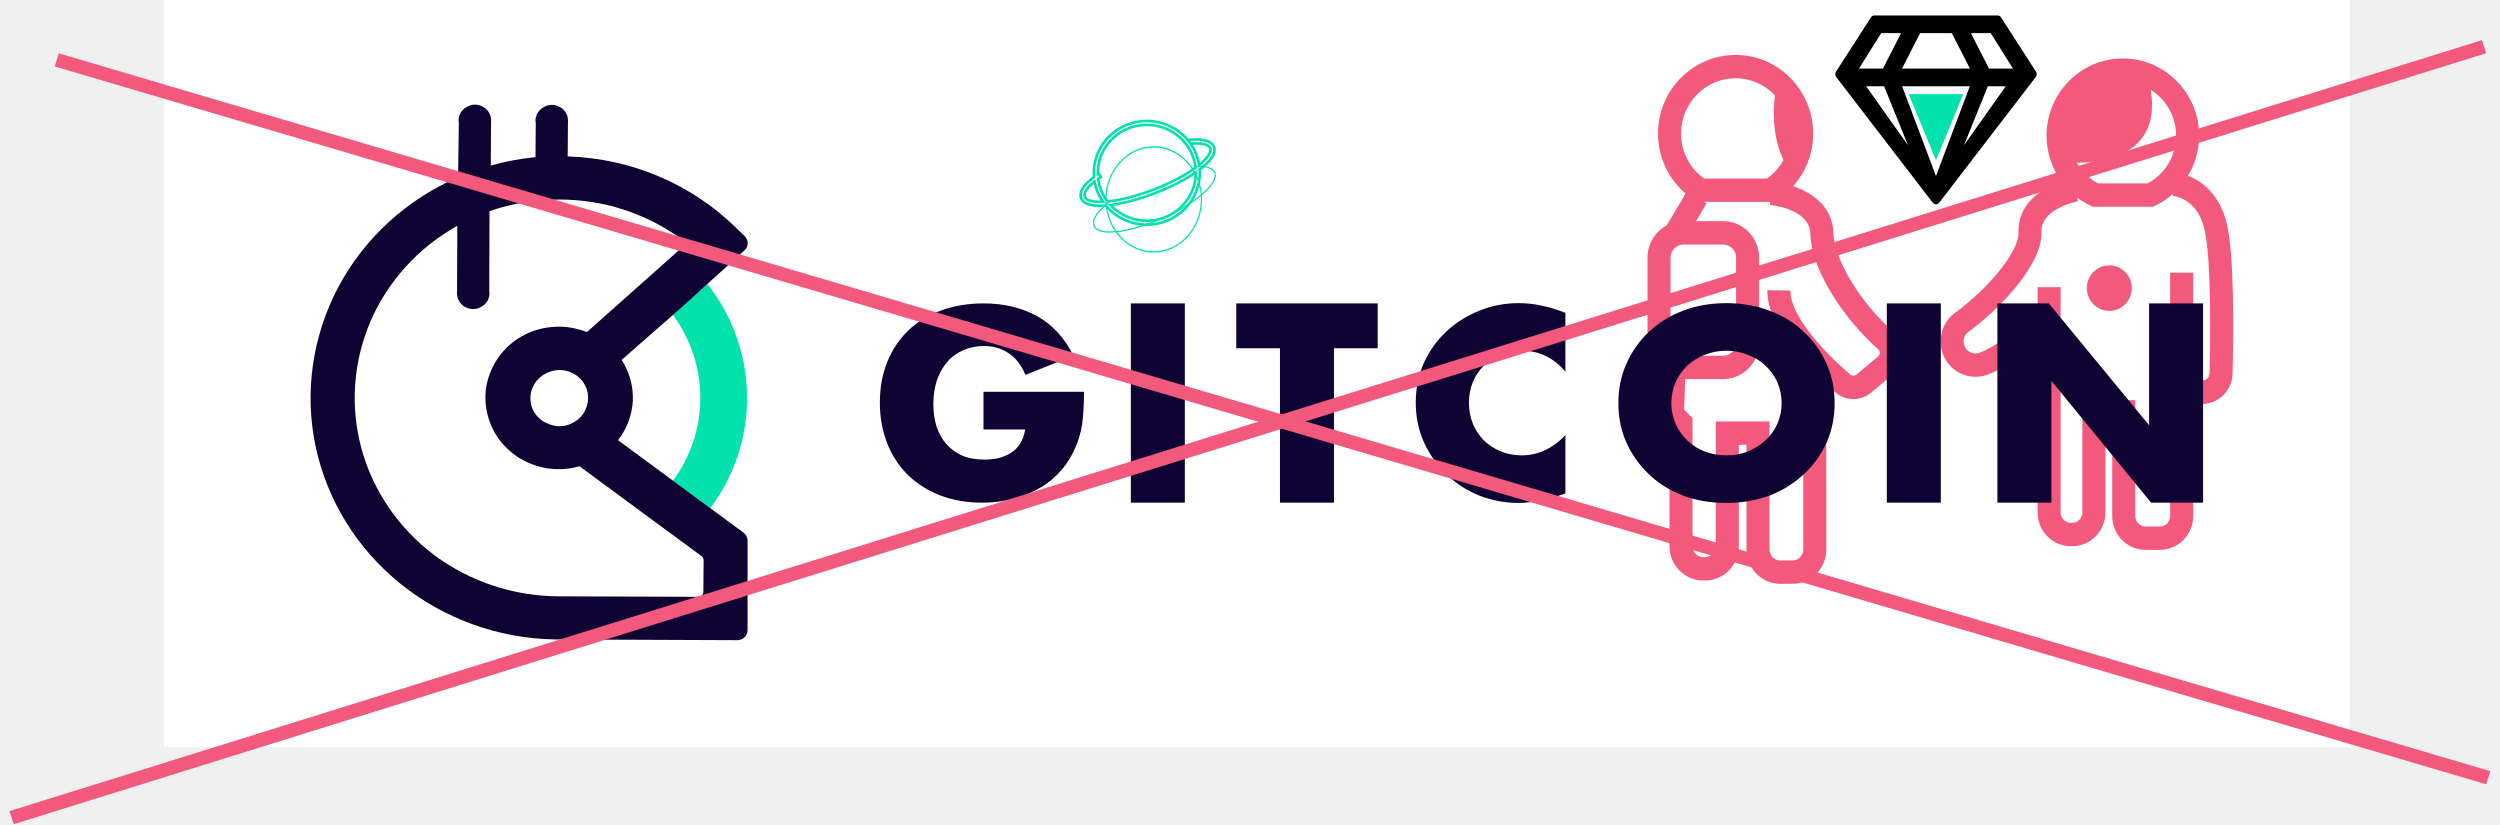
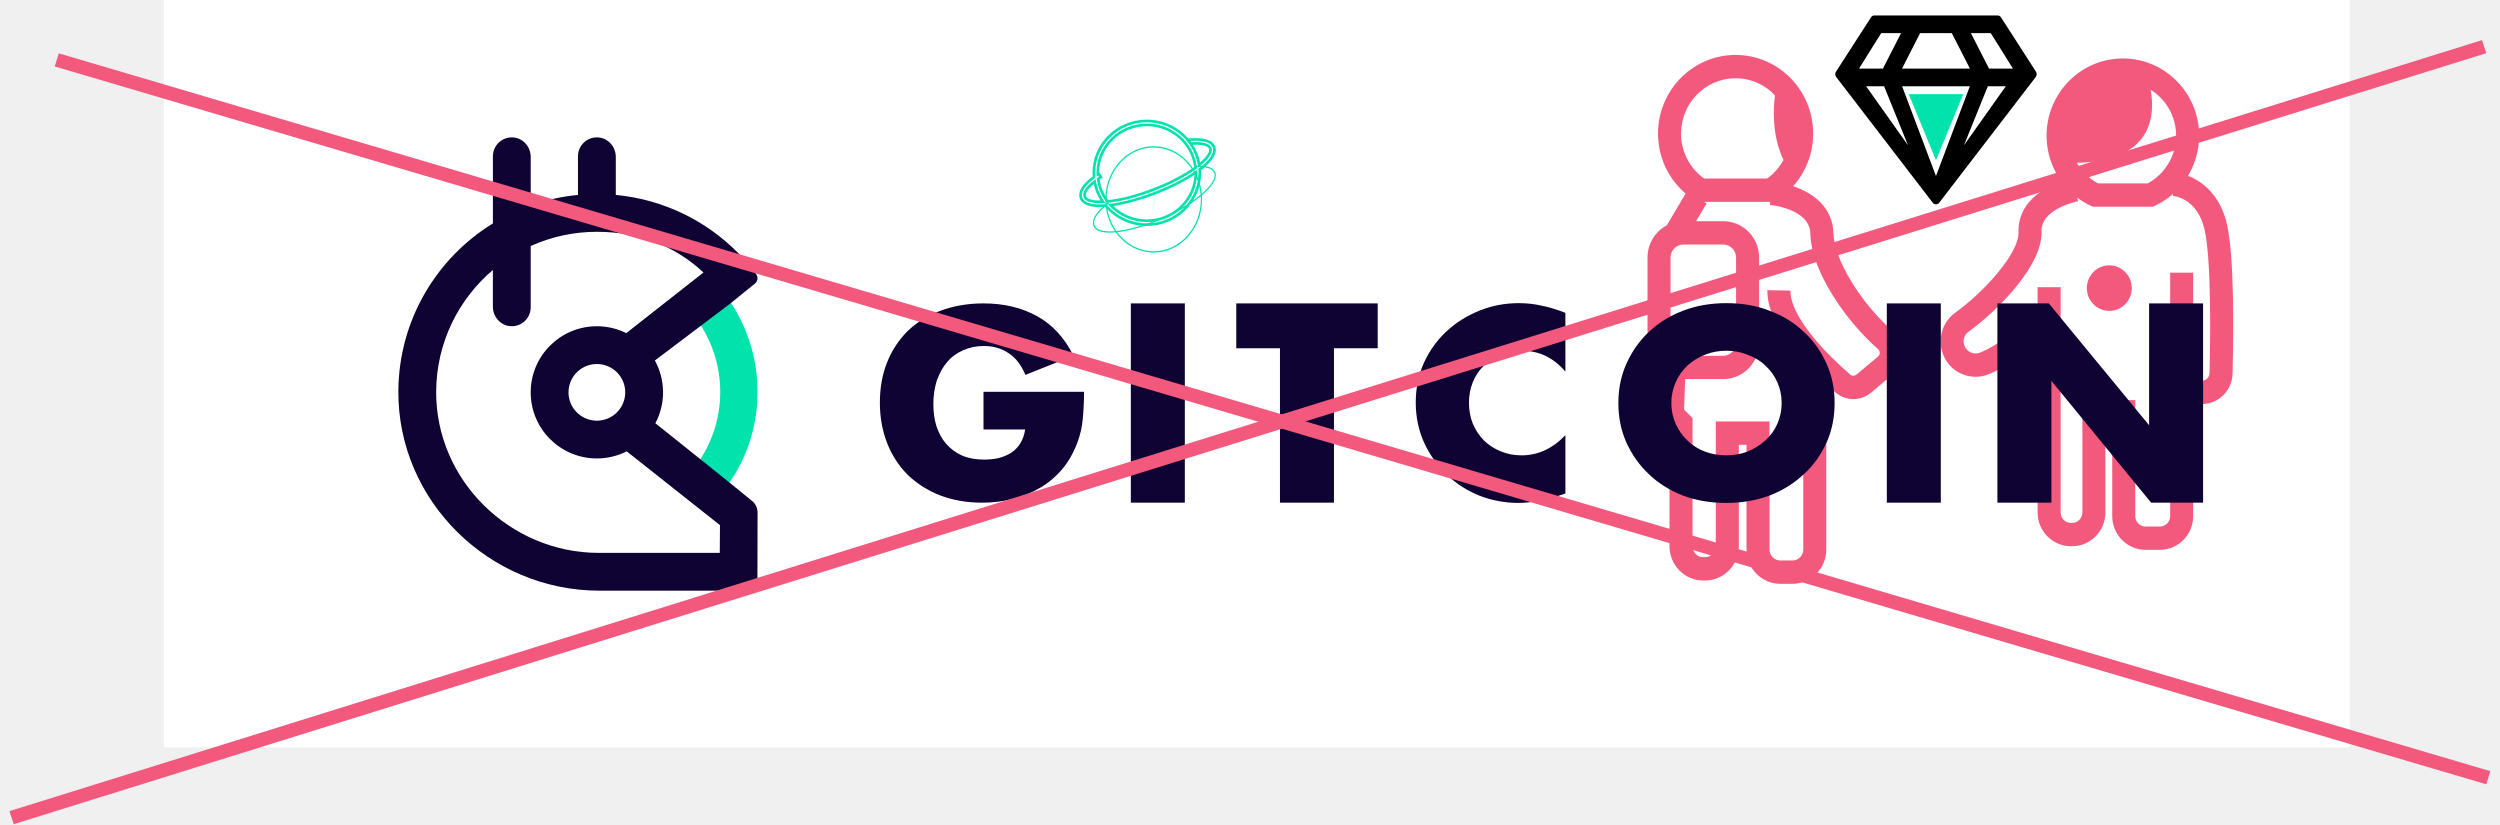
<svg xmlns="http://www.w3.org/2000/svg" width="182" height="60" viewBox="0 0 182 60" fill="none">
-   <g clip-path="url(#clip0)">
-     <rect width="159.116" height="54.403" transform="translate(11.9392)" fill="white" />
-     <path fill-rule="evenodd" clip-rule="evenodd" d="M128.871 14.695H124.056L124.242 14.808L123.474 16.103H125.449C126.89 16.103 128.063 17.291 128.063 18.751V24.95C128.063 26.41 126.89 27.598 125.449 27.598H122.679L122.601 29.82L123.215 30.442V39.766C123.215 40.206 123.569 40.564 124.003 40.564H124.122C124.556 40.564 124.91 40.206 124.91 39.766V30.683H128.821V40.006C128.821 40.446 129.174 40.804 129.609 40.804H130.49C130.924 40.804 131.278 40.446 131.278 40.006V26.285C129.883 24.726 128.634 22.843 128.664 21.126L130.34 21.155C130.314 22.601 131.945 24.887 134.7 27.271C134.828 27.382 135.017 27.382 135.149 27.272L136.72 25.956C136.822 25.87 136.844 25.765 136.845 25.692C136.845 25.628 136.829 25.505 136.713 25.404C134.371 23.359 131.852 19.727 131.797 17.025C131.759 15.176 128.883 14.922 128.854 14.92L128.871 14.695ZM119.939 24.95C119.939 25.938 120.476 26.801 121.269 27.256L121.015 27.247L120.9 30.498L121.539 31.145V39.766C121.539 41.142 122.645 42.262 124.003 42.262H124.122C125.48 42.262 126.585 41.142 126.585 39.766V32.38H127.145V40.006C127.145 41.382 128.25 42.502 129.609 42.502H130.49C131.848 42.502 132.953 41.382 132.953 40.006V27.974C133.184 28.187 133.406 28.383 133.612 28.562C133.99 28.889 134.457 29.053 134.924 29.053C135.382 29.053 135.841 28.895 136.217 28.58L137.788 27.264C138.248 26.879 138.515 26.312 138.521 25.709C138.527 25.099 138.267 24.519 137.807 24.118C135.456 22.065 133.511 18.867 133.472 16.99C133.432 15.057 131.945 14.027 130.54 13.553C131.47 12.516 131.997 11.162 131.997 9.72C131.997 6.566 129.464 4 126.351 4C123.237 4 120.704 6.566 120.704 9.72C120.704 11.427 121.443 13.009 122.713 14.089L121.341 16.405C120.508 16.849 119.939 17.734 119.939 18.751V24.95ZM128.644 12.998H124.058C123.003 12.242 122.38 11.033 122.38 9.72C122.38 7.502 124.161 5.697 126.351 5.697C127.476 5.697 128.494 6.174 129.217 6.939C129.101 7.878 128.978 9.859 129.839 11.643C129.553 12.172 129.148 12.637 128.644 12.998ZM122.553 17.801C122.036 17.801 121.615 18.227 121.615 18.751V24.95C121.615 25.474 122.036 25.901 122.553 25.901H125.449C125.966 25.901 126.387 25.474 126.387 24.95V18.751C126.387 18.227 125.966 17.801 125.449 17.801H122.553ZM156.738 15.049H152.348L152.179 14.968C151.842 14.807 151.526 14.614 151.233 14.393L151.279 14.652C151.252 14.657 148.561 15.174 148.621 16.869C148.708 19.325 145.405 22.641 143.303 24.154C142.995 24.375 142.873 24.788 143.005 25.157C143.085 25.381 143.247 25.557 143.46 25.655C143.678 25.754 143.923 25.76 144.148 25.67C145.354 25.189 147.251 23.839 148.337 22.414V20.906H150.013V37.309C150.013 37.727 150.349 38.068 150.762 38.068H150.849C151.261 38.068 151.597 37.727 151.597 37.309V29.128H155.447V37.573C155.447 37.991 155.782 38.332 156.195 38.332H157.239C157.651 38.332 157.987 37.991 157.987 37.573V19.849H159.663V27.719H160.28C160.594 27.719 160.847 27.471 160.855 27.153C160.915 24.742 160.998 18.895 160.488 16.697C159.945 14.36 158.204 14.269 158.186 14.268L158.192 14.116C157.81 14.454 157.379 14.743 156.908 14.968L156.738 15.049ZM159.285 12.8C159.805 11.934 160.098 10.928 160.098 9.882C160.098 6.779 157.606 4.255 154.543 4.255C151.481 4.255 148.989 6.779 148.989 9.882C148.989 11.1 149.386 12.265 150.078 13.216C148.603 13.711 146.873 14.853 146.946 16.929C146.998 18.377 144.556 21.17 142.332 22.77C141.412 23.433 141.041 24.653 141.43 25.738C141.666 26.395 142.143 26.915 142.772 27.202C143.107 27.355 143.463 27.432 143.82 27.432C144.138 27.432 144.456 27.371 144.762 27.249C145.889 26.8 147.233 25.892 148.337 24.879V37.309C148.337 38.663 149.425 39.765 150.762 39.765H150.849C152.185 39.765 153.273 38.663 153.273 37.309V30.826H153.771V37.573C153.771 38.927 154.859 40.029 156.195 40.029H157.239C158.575 40.029 159.663 38.927 159.663 37.573V29.417H160.28C161.51 29.417 162.499 28.441 162.53 27.196C162.606 24.119 162.654 18.612 162.119 16.308C161.632 14.213 160.349 13.206 159.285 12.8ZM152.734 13.351H156.353C157.616 12.674 158.422 11.332 158.422 9.882C158.422 8.468 157.681 7.227 156.573 6.534C157.357 11.293 153.145 11.842 151.19 11.846C151.551 12.474 152.081 13.002 152.734 13.351ZM155.193 20.975C155.193 21.89 154.46 22.632 153.557 22.632C152.653 22.632 151.92 21.89 151.92 20.975C151.92 20.059 152.653 19.317 153.557 19.317C154.46 19.317 155.193 20.059 155.193 20.975Z" fill="#F3587D" />
-     <path d="M71.598 28.525H78.918C78.918 29.25 78.88 29.922 78.824 30.52C78.768 31.118 78.637 31.662 78.45 32.17C78.188 32.895 77.832 33.53 77.383 34.092C76.933 34.636 76.391 35.108 75.792 35.471C75.193 35.833 74.519 36.123 73.789 36.305C73.058 36.504 72.291 36.595 71.486 36.595C70.382 36.595 69.371 36.413 68.454 36.069C67.555 35.724 66.769 35.217 66.114 34.6C65.458 33.947 64.953 33.186 64.597 32.297C64.242 31.39 64.054 30.411 64.054 29.323C64.054 28.253 64.223 27.274 64.579 26.385C64.934 25.479 65.458 24.717 66.095 24.082C66.769 23.448 67.555 22.958 68.491 22.613C69.427 22.269 70.457 22.087 71.598 22.087C73.077 22.087 74.369 22.396 75.492 23.012C76.615 23.629 77.495 24.59 78.15 25.896L74.65 27.292C74.332 26.53 73.901 26.005 73.377 25.678C72.871 25.352 72.272 25.188 71.617 25.188C71.074 25.188 70.569 25.297 70.12 25.497C69.67 25.696 69.277 25.968 68.959 26.349C68.641 26.712 68.397 27.165 68.21 27.673C68.042 28.199 67.948 28.779 67.948 29.414C67.948 29.994 68.023 30.538 68.173 31.028C68.341 31.517 68.566 31.953 68.884 32.315C69.202 32.678 69.595 32.968 70.045 33.167C70.513 33.367 71.055 33.458 71.655 33.458C72.01 33.458 72.366 33.421 72.703 33.349C73.04 33.258 73.339 33.131 73.601 32.968C73.882 32.787 74.107 32.551 74.275 32.279C74.444 32.007 74.575 31.662 74.631 31.263H71.598V28.525V28.525ZM97.113 25.352V36.595H93.182V25.352H90V22.087H100.295V25.352H97.113ZM113.961 27.056C113.1 26.041 112.051 25.533 110.797 25.533C110.236 25.533 109.73 25.624 109.243 25.823C108.775 26.023 108.382 26.295 108.027 26.621C107.69 26.947 107.409 27.346 107.222 27.818C107.034 28.289 106.941 28.779 106.941 29.323C106.941 29.867 107.034 30.375 107.222 30.846C107.428 31.318 107.69 31.717 108.027 32.061C108.382 32.406 108.794 32.678 109.262 32.859C109.73 33.059 110.236 33.149 110.778 33.149C111.958 33.149 113.025 32.66 113.961 31.68V35.924L113.586 36.051C113.025 36.25 112.501 36.377 111.995 36.468C111.508 36.559 111.022 36.613 110.535 36.613C109.562 36.613 108.607 36.432 107.708 36.087C106.81 35.724 106.024 35.217 105.331 34.564C104.657 33.911 104.096 33.131 103.684 32.243C103.272 31.336 103.066 30.357 103.066 29.305C103.066 28.253 103.272 27.274 103.665 26.403C104.077 25.515 104.62 24.753 105.312 24.119C106.005 23.466 106.81 22.976 107.708 22.613C108.607 22.251 109.562 22.069 110.554 22.069C111.115 22.069 111.677 22.124 112.22 22.251C112.781 22.36 113.362 22.541 113.961 22.777V27.056V27.056ZM121.673 29.341C121.673 29.885 121.785 30.393 121.991 30.864C122.197 31.336 122.497 31.735 122.852 32.079C123.208 32.424 123.639 32.696 124.125 32.877C124.612 33.059 125.136 33.149 125.679 33.149C126.222 33.149 126.727 33.059 127.214 32.877C127.701 32.678 128.131 32.406 128.506 32.079C128.88 31.735 129.18 31.336 129.386 30.864C129.592 30.393 129.704 29.903 129.704 29.341C129.704 28.779 129.592 28.289 129.386 27.818C129.18 27.346 128.88 26.947 128.506 26.603C128.15 26.258 127.72 26.005 127.214 25.823C126.727 25.624 126.222 25.533 125.679 25.533C125.136 25.533 124.631 25.624 124.125 25.823C123.639 26.005 123.227 26.276 122.852 26.603C122.497 26.947 122.197 27.346 121.991 27.818C121.785 28.289 121.673 28.797 121.673 29.341ZM117.817 29.341C117.817 28.326 118.004 27.364 118.397 26.494C118.79 25.605 119.333 24.826 120.026 24.173C120.718 23.52 121.542 22.994 122.497 22.631C123.47 22.251 124.537 22.069 125.679 22.069C126.821 22.069 127.888 22.251 128.843 22.631C129.816 22.994 130.64 23.502 131.332 24.173C132.044 24.826 132.587 25.605 132.98 26.494C133.373 27.364 133.56 28.326 133.56 29.341C133.56 30.357 133.373 31.318 132.98 32.206C132.587 33.077 132.044 33.857 131.332 34.509C130.64 35.162 129.816 35.688 128.843 36.069C127.869 36.432 126.821 36.613 125.679 36.613C124.519 36.613 123.452 36.432 122.497 36.069C121.542 35.688 120.718 35.18 120.026 34.509C119.333 33.857 118.79 33.077 118.397 32.206C118.004 31.318 117.817 30.375 117.817 29.341ZM141.291 22.087V36.595H137.36V22.087H141.291V22.087ZM86.256 22.087V36.595H82.325V22.087H86.256V22.087ZM145.41 36.595V22.087H149.153L156.454 30.955V22.087H160.385V36.595H156.604L149.341 27.727V36.595H145.41Z" fill="#0E0333" />
-     <path fill-rule="evenodd" clip-rule="evenodd" d="M48.992 22.928C50.294 24.697 51 26.843 50.982 29.009C50.982 31.137 50.275 33.266 48.992 34.998L51.707 37.001C53.437 34.692 54.386 31.877 54.386 29.026C54.404 26.014 53.381 23.055 51.503 20.673L49.945 22.033L48.992 22.928Z" fill="#02E2AC" />
-     <path fill-rule="evenodd" clip-rule="evenodd" d="M54.125 38.775L44.992 32.045C45.643 31.215 46.015 30.205 46.071 29.159C46.108 28.112 45.829 27.084 45.252 26.2L49.624 22.375L54.2 18.225C54.498 17.954 54.516 17.485 54.218 17.197L53.586 16.583C50.331 13.39 45.941 11.532 41.328 11.387L41.346 8.952C41.365 8.789 41.346 8.627 41.309 8.464C41.253 8.302 41.179 8.158 41.067 8.031C40.956 7.905 40.825 7.815 40.658 7.743C40.509 7.671 40.342 7.635 40.174 7.635C40.007 7.635 39.84 7.671 39.691 7.743C39.542 7.815 39.393 7.905 39.282 8.031C39.17 8.158 39.077 8.302 39.04 8.446C38.984 8.609 38.965 8.771 39.002 8.934L38.984 11.441C37.886 11.55 36.789 11.748 35.729 12.055L35.747 8.934C35.766 8.771 35.747 8.609 35.71 8.446C35.654 8.284 35.58 8.14 35.468 8.013C35.357 7.887 35.226 7.797 35.059 7.725C34.91 7.653 34.743 7.616 34.575 7.616C34.408 7.616 34.24 7.653 34.092 7.725C33.943 7.797 33.794 7.887 33.682 8.013C33.571 8.14 33.478 8.284 33.441 8.428C33.385 8.591 33.366 8.753 33.403 8.915L33.348 12.903C29.59 14.527 26.502 17.359 24.623 20.913C22.745 24.468 22.149 28.545 22.968 32.46C23.786 36.375 25.963 39.912 29.125 42.474C32.287 45.035 36.268 46.479 40.379 46.551L53.679 46.605C54.088 46.605 54.423 46.28 54.423 45.883V39.37C54.423 39.136 54.312 38.919 54.125 38.775ZM40.639 43.412C37.365 43.394 34.185 42.329 31.599 40.399C29.014 38.45 27.153 35.726 26.316 32.659C25.479 29.592 25.721 26.326 26.967 23.403C28.232 20.48 30.446 18.027 33.292 16.439L33.273 21.184C33.255 21.346 33.273 21.509 33.31 21.671C33.366 21.834 33.441 21.978 33.552 22.104C33.664 22.23 33.794 22.321 33.961 22.393C34.11 22.465 34.278 22.501 34.445 22.501C34.612 22.501 34.78 22.465 34.929 22.393C35.078 22.321 35.226 22.23 35.338 22.104C35.45 21.978 35.543 21.834 35.58 21.689C35.636 21.527 35.654 21.364 35.617 21.202L35.636 15.374C37.273 14.797 39.002 14.527 40.751 14.527C43.969 14.527 47.094 15.555 49.642 17.431C49.828 17.576 49.847 17.828 49.68 17.991L42.723 24.179C42.09 23.926 41.402 23.782 40.714 23.782C39.951 23.782 39.188 23.926 38.482 24.233C37.775 24.54 37.161 24.991 36.659 25.55C36.156 26.11 35.784 26.777 35.561 27.481C35.338 28.202 35.282 28.942 35.394 29.682C35.505 30.422 35.766 31.125 36.175 31.757C36.584 32.388 37.142 32.911 37.775 33.326C38.426 33.723 39.151 33.994 39.914 34.102C40.677 34.21 41.458 34.156 42.183 33.94L51.075 40.489C51.168 40.561 51.224 40.669 51.224 40.778L51.205 43.087C51.205 43.285 51.038 43.448 50.833 43.448L40.639 43.412ZM42.816 28.978C42.816 29.375 42.685 29.772 42.462 30.115C42.221 30.458 41.904 30.71 41.514 30.872C41.123 31.035 40.695 31.071 40.304 30.981C39.914 30.891 39.523 30.71 39.226 30.422C38.928 30.133 38.723 29.772 38.649 29.375C38.575 28.978 38.612 28.563 38.779 28.202C38.947 27.823 39.207 27.517 39.56 27.282C39.914 27.066 40.323 26.939 40.732 26.939C41.29 26.939 41.83 27.156 42.221 27.553C42.593 27.914 42.816 28.419 42.816 28.978Z" fill="#0E0333" />
+   <g clip-path="url(#clip0_209_1327)">
+     <rect width="159.116" height="54.403" transform="translate(11.9395)" fill="white" />
+     <path fill-rule="evenodd" clip-rule="evenodd" d="M128.872 14.695H124.056L124.242 14.808L123.475 16.103H125.449C126.89 16.103 128.063 17.291 128.063 18.751V24.95C128.063 26.41 126.89 27.598 125.449 27.598H122.68L122.601 29.82L123.215 30.442V39.766C123.215 40.206 123.569 40.564 124.003 40.564H124.122C124.556 40.564 124.91 40.206 124.91 39.766V30.683H128.821V40.006C128.821 40.446 129.175 40.804 129.609 40.804H130.49C130.924 40.804 131.278 40.446 131.278 40.006V26.285C129.884 24.726 128.635 22.843 128.664 21.126L130.34 21.155C130.315 22.601 131.945 24.887 134.7 27.271C134.828 27.382 135.017 27.382 135.15 27.272L136.72 25.956C136.822 25.87 136.844 25.765 136.845 25.692C136.846 25.628 136.83 25.505 136.713 25.404C134.372 23.359 131.853 19.727 131.797 17.025C131.759 15.176 128.884 14.922 128.855 14.92L128.872 14.695ZM119.939 24.95C119.939 25.938 120.476 26.801 121.269 27.256L121.015 27.247L120.901 30.498L121.54 31.145V39.766C121.54 41.142 122.645 42.262 124.003 42.262H124.122C125.48 42.262 126.586 41.142 126.586 39.766V32.38H127.146V40.006C127.146 41.382 128.251 42.502 129.609 42.502H130.49C131.848 42.502 132.954 41.382 132.954 40.006V27.974C133.184 28.187 133.406 28.383 133.612 28.562C133.99 28.889 134.457 29.053 134.925 29.053C135.382 29.053 135.841 28.895 136.218 28.58L137.788 27.264C138.248 26.879 138.515 26.312 138.521 25.709C138.527 25.099 138.267 24.519 137.808 24.118C135.456 22.065 133.511 18.867 133.472 16.99C133.433 15.057 131.945 14.027 130.54 13.553C131.47 12.516 131.998 11.162 131.998 9.72C131.998 6.566 129.465 4 126.351 4C123.238 4 120.705 6.566 120.705 9.72C120.705 11.427 121.443 13.009 122.714 14.089L121.341 16.405C120.509 16.849 119.939 17.734 119.939 18.751V24.95ZM128.644 12.998H124.058C123.003 12.242 122.38 11.033 122.38 9.72C122.38 7.502 124.162 5.697 126.351 5.697C127.477 5.697 128.494 6.174 129.218 6.939C129.101 7.878 128.979 9.859 129.839 11.643C129.553 12.172 129.148 12.637 128.644 12.998ZM122.553 17.801C122.036 17.801 121.615 18.227 121.615 18.751V24.95C121.615 25.474 122.036 25.901 122.553 25.901H125.449C125.966 25.901 126.387 25.474 126.387 24.95V18.751C126.387 18.227 125.966 17.801 125.449 17.801H122.553ZM156.738 15.049H152.349L152.179 14.968C151.842 14.807 151.526 14.614 151.233 14.393L151.279 14.652C151.252 14.657 148.562 15.174 148.621 16.869C148.708 19.325 145.405 22.641 143.303 24.154C142.995 24.375 142.873 24.788 143.005 25.157C143.086 25.381 143.247 25.557 143.461 25.655C143.679 25.754 143.923 25.76 144.148 25.67C145.355 25.189 147.251 23.839 148.337 22.414V20.906H150.013V37.309C150.013 37.727 150.349 38.068 150.762 38.068H150.849C151.262 38.068 151.597 37.727 151.597 37.309V29.128H155.447V37.573C155.447 37.991 155.783 38.332 156.196 38.332H157.239C157.652 38.332 157.988 37.991 157.988 37.573V19.849H159.663V27.719H160.28C160.595 27.719 160.847 27.471 160.855 27.153C160.915 24.742 160.998 18.895 160.488 16.697C159.945 14.36 158.204 14.269 158.186 14.268L158.192 14.116C157.81 14.454 157.379 14.743 156.908 14.968L156.738 15.049ZM159.285 12.8C159.806 11.934 160.098 10.928 160.098 9.882C160.098 6.779 157.606 4.255 154.544 4.255C151.481 4.255 148.989 6.779 148.989 9.882C148.989 11.1 149.386 12.265 150.078 13.216C148.603 13.711 146.874 14.853 146.947 16.929C146.998 18.377 144.556 21.17 142.332 22.77C141.412 23.433 141.041 24.653 141.431 25.738C141.666 26.395 142.143 26.915 142.772 27.202C143.107 27.355 143.463 27.432 143.82 27.432C144.138 27.432 144.457 27.371 144.763 27.249C145.889 26.8 147.233 25.892 148.337 24.879V37.309C148.337 38.663 149.425 39.765 150.762 39.765H150.849C152.185 39.765 153.273 38.663 153.273 37.309V30.826H153.771V37.573C153.771 38.927 154.859 40.029 156.196 40.029H157.239C158.576 40.029 159.663 38.927 159.663 37.573V29.417H160.28C161.511 29.417 162.499 28.441 162.53 27.196C162.607 24.119 162.654 18.612 162.119 16.308C161.632 14.213 160.349 13.206 159.285 12.8ZM152.734 13.351H156.353C157.616 12.674 158.422 11.332 158.422 9.882C158.422 8.468 157.682 7.227 156.573 6.534C157.357 11.293 153.146 11.842 151.191 11.846C151.551 12.474 152.082 13.002 152.734 13.351ZM155.193 20.975C155.193 21.89 154.46 22.632 153.557 22.632C152.653 22.632 151.921 21.89 151.921 20.975C151.921 20.059 152.653 19.317 153.557 19.317C154.46 19.317 155.193 20.059 155.193 20.975Z" fill="#F3587D" />
+     <path d="M71.599 28.525H78.918C78.918 29.25 78.881 29.922 78.824 30.52C78.768 31.118 78.637 31.662 78.45 32.17C78.188 32.895 77.832 33.53 77.383 34.092C76.934 34.636 76.391 35.108 75.792 35.471C75.193 35.833 74.519 36.123 73.789 36.305C73.059 36.504 72.291 36.595 71.486 36.595C70.382 36.595 69.371 36.413 68.454 36.069C67.555 35.724 66.769 35.217 66.114 34.6C65.459 33.947 64.953 33.186 64.598 32.297C64.242 31.39 64.055 30.411 64.055 29.323C64.055 28.253 64.223 27.274 64.579 26.385C64.934 25.479 65.459 24.717 66.095 24.082C66.769 23.448 67.555 22.958 68.491 22.613C69.427 22.269 70.457 22.087 71.599 22.087C73.078 22.087 74.369 22.396 75.492 23.012C76.615 23.629 77.495 24.59 78.15 25.896L74.65 27.292C74.332 26.53 73.901 26.005 73.377 25.678C72.872 25.352 72.273 25.188 71.617 25.188C71.075 25.188 70.569 25.297 70.12 25.497C69.671 25.696 69.277 25.968 68.959 26.349C68.641 26.712 68.398 27.165 68.21 27.673C68.042 28.199 67.948 28.779 67.948 29.414C67.948 29.994 68.023 30.538 68.173 31.028C68.341 31.517 68.566 31.953 68.884 32.315C69.203 32.678 69.596 32.968 70.045 33.167C70.513 33.367 71.056 33.458 71.655 33.458C72.01 33.458 72.366 33.421 72.703 33.349C73.04 33.258 73.34 33.131 73.602 32.968C73.882 32.787 74.107 32.551 74.276 32.279C74.444 32.007 74.575 31.662 74.631 31.263H71.599V28.525V28.525ZM97.113 25.352V36.595H93.182V25.352H90V22.087H100.296V25.352H97.113ZM113.961 27.056C113.1 26.041 112.052 25.533 110.797 25.533C110.236 25.533 109.73 25.624 109.244 25.823C108.776 26.023 108.383 26.295 108.027 26.621C107.69 26.947 107.409 27.346 107.222 27.818C107.035 28.289 106.941 28.779 106.941 29.323C106.941 29.867 107.035 30.375 107.222 30.846C107.428 31.318 107.69 31.717 108.027 32.061C108.383 32.406 108.794 32.678 109.262 32.859C109.73 33.059 110.236 33.149 110.779 33.149C111.958 33.149 113.025 32.66 113.961 31.68V35.924L113.587 36.051C113.025 36.25 112.501 36.377 111.995 36.468C111.509 36.559 111.022 36.613 110.535 36.613C109.562 36.613 108.607 36.432 107.709 36.087C106.81 35.724 106.024 35.217 105.331 34.564C104.657 33.911 104.096 33.131 103.684 32.243C103.272 31.336 103.066 30.357 103.066 29.305C103.066 28.253 103.272 27.274 103.665 26.403C104.077 25.515 104.62 24.753 105.313 24.119C106.005 23.466 106.81 22.976 107.709 22.613C108.607 22.251 109.562 22.069 110.554 22.069C111.116 22.069 111.677 22.124 112.22 22.251C112.782 22.36 113.362 22.541 113.961 22.777V27.056V27.056ZM121.673 29.341C121.673 29.885 121.786 30.393 121.992 30.864C122.198 31.336 122.497 31.735 122.853 32.079C123.208 32.424 123.639 32.696 124.126 32.877C124.612 33.059 125.137 33.149 125.679 33.149C126.222 33.149 126.728 33.059 127.214 32.877C127.701 32.678 128.132 32.406 128.506 32.079C128.88 31.735 129.18 31.336 129.386 30.864C129.592 30.393 129.704 29.903 129.704 29.341C129.704 28.779 129.592 28.289 129.386 27.818C129.18 27.346 128.88 26.947 128.506 26.603C128.15 26.258 127.72 26.005 127.214 25.823C126.728 25.624 126.222 25.533 125.679 25.533C125.137 25.533 124.631 25.624 124.126 25.823C123.639 26.005 123.227 26.276 122.853 26.603C122.497 26.947 122.198 27.346 121.992 27.818C121.786 28.289 121.673 28.797 121.673 29.341ZM117.817 29.341C117.817 28.326 118.004 27.364 118.397 26.494C118.791 25.605 119.333 24.826 120.026 24.173C120.719 23.52 121.542 22.994 122.497 22.631C123.47 22.251 124.537 22.069 125.679 22.069C126.821 22.069 127.888 22.251 128.843 22.631C129.816 22.994 130.64 23.502 131.333 24.173C132.044 24.826 132.587 25.605 132.98 26.494C133.373 27.364 133.56 28.326 133.56 29.341C133.56 30.357 133.373 31.318 132.98 32.206C132.587 33.077 132.044 33.857 131.333 34.509C130.64 35.162 129.816 35.688 128.843 36.069C127.87 36.432 126.821 36.613 125.679 36.613C124.519 36.613 123.452 36.432 122.497 36.069C121.542 35.688 120.719 35.18 120.026 34.509C119.333 33.857 118.791 33.077 118.397 32.206C118.004 31.318 117.817 30.375 117.817 29.341ZM141.291 22.087V36.595H137.36V22.087H141.291V22.087ZM86.256 22.087V36.595H82.325V22.087H86.256V22.087ZM145.41 36.595V22.087H149.154L156.454 30.955V22.087H160.385V36.595H156.604L149.341 27.727V36.595H145.41Z" fill="#0E0333" />
    <path d="M145.421 1.125H136.458C136.356 1.125 136.259 1.179 136.203 1.27L133.657 5.223C133.583 5.341 133.59 5.497 133.674 5.604L140.702 14.756C140.825 14.915 141.054 14.915 141.176 14.756L148.204 5.604C148.288 5.494 148.296 5.341 148.222 5.223L145.678 1.27C145.62 1.179 145.525 1.125 145.421 1.125ZM144.929 2.414L146.541 4.992H144.8L143.483 2.414H144.929V2.414ZM139.783 2.414H142.093L143.409 4.992H138.469L139.783 2.414ZM136.949 2.414H138.395L137.079 4.992H135.337L136.949 2.414ZM135.854 6.281H137.163L138.902 10.578L135.854 6.281V6.281ZM138.474 6.281H143.404L140.939 12.815L138.474 6.281V6.281ZM142.976 10.578L144.713 6.281H146.022L142.976 10.578Z" fill="black" />
    <path d="M140.939 11.667L138.955 6.854L142.924 6.854L140.939 11.667Z" fill="#02E2AC" />
    <path d="M84.536 13.751L83.861 13.555C83.783 13.531 83.706 13.574 83.676 13.655L83.555 13.957C83.534 14.01 83.538 14.067 83.564 14.115C83.59 14.163 83.633 14.196 83.684 14.201C83.839 14.22 83.951 14.373 83.938 14.546L83.869 15.484L84.536 13.751Z" fill="#E5FFF9" />
-     <path fill-rule="evenodd" clip-rule="evenodd" d="M81.23 16.918C81.875 17.812 82.872 18.387 83.989 18.387C85.929 18.387 87.509 16.65 87.509 14.516C87.509 14.415 87.506 14.315 87.499 14.215C87.513 14.204 87.526 14.192 87.539 14.181C88.291 13.538 88.624 12.965 88.481 12.565C88.344 12.181 87.829 12.011 86.991 12.076L86.997 12.175C87.79 12.112 88.276 12.26 88.398 12.601C88.526 12.951 88.193 13.497 87.489 14.102C87.301 12.162 85.802 10.645 83.989 10.645C82.048 10.645 80.468 12.382 80.468 14.516C80.468 14.642 80.474 14.765 80.484 14.887C79.737 15.509 79.45 16.02 79.604 16.449C79.72 16.77 80.137 16.94 80.796 16.94C80.929 16.94 81.074 16.933 81.23 16.918ZM81.271 16.818C81.278 16.817 81.284 16.817 81.291 16.816C82.215 16.721 83.366 16.383 84.537 15.872C85.667 15.379 86.68 14.779 87.406 14.173C87.248 12.255 85.776 10.744 83.989 10.744C82.096 10.744 80.558 12.435 80.558 14.516C80.558 14.618 80.561 14.719 80.568 14.819C80.606 14.789 80.644 14.758 80.683 14.728L80.734 14.81C80.68 14.851 80.628 14.893 80.578 14.933C80.649 15.638 80.897 16.284 81.271 16.818ZM81.335 16.907C82.259 16.803 83.406 16.468 84.567 15.96C85.682 15.474 86.685 14.883 87.414 14.286C87.418 14.362 87.42 14.439 87.42 14.516C87.42 16.594 85.882 18.289 83.989 18.289C82.92 18.289 81.965 17.75 81.335 16.907ZM80.496 15.002C80.573 15.68 80.811 16.304 81.166 16.827C80.343 16.894 79.806 16.747 79.687 16.413C79.553 16.038 79.816 15.574 80.496 15.002Z" fill="#02E2AC" />
-     <path fill-rule="evenodd" clip-rule="evenodd" d="M80.704 14.757C80.703 14.757 80.702 14.757 80.702 14.757C80.691 14.758 80.68 14.759 80.67 14.76C80.662 14.761 80.654 14.762 80.646 14.762C80.633 14.764 80.62 14.765 80.607 14.766L80.586 14.768C80.574 14.752 80.561 14.736 80.549 14.72C80.542 14.71 80.534 14.701 80.527 14.691C80.522 14.685 80.518 14.679 80.514 14.673C80.513 14.673 80.513 14.672 80.513 14.672C80.496 14.649 80.478 14.624 80.462 14.6C80.458 14.595 80.455 14.591 80.451 14.586C80.147 14.146 79.94 13.637 79.861 13.088C79.861 13.088 79.86 13.088 79.86 13.087C79.86 13.087 79.86 13.087 79.86 13.087C79.858 13.068 79.855 13.049 79.853 13.03C79.85 13.012 79.848 12.995 79.846 12.977C79.861 12.966 79.876 12.955 79.891 12.944C79.905 12.935 79.918 12.925 79.932 12.915C79.933 12.915 79.935 12.914 79.936 12.913C79.937 12.912 79.937 12.912 79.938 12.912C79.96 12.896 79.983 12.88 80.006 12.864C80.008 12.863 80.01 12.861 80.012 12.86L79.958 12.782C79.948 12.789 79.938 12.795 79.929 12.802C79.927 12.803 79.924 12.805 79.922 12.806C79.893 12.827 79.864 12.848 79.836 12.868C79.836 12.867 79.835 12.867 79.835 12.866C79.832 12.829 79.83 12.791 79.828 12.753C79.828 12.752 79.828 12.75 79.828 12.749C79.826 12.713 79.825 12.676 79.825 12.64C79.824 12.62 79.824 12.601 79.824 12.581C79.824 10.603 81.467 8.996 83.488 8.996C85.319 8.996 86.84 10.317 87.11 12.034C87.11 12.034 87.11 12.035 87.11 12.036C87.115 12.07 87.12 12.104 87.124 12.138C87.125 12.138 87.125 12.138 87.125 12.139C87.125 12.142 87.126 12.145 87.126 12.149C87.128 12.165 87.13 12.181 87.132 12.197C87.134 12.216 87.136 12.235 87.137 12.254C87.122 12.266 87.107 12.277 87.091 12.288C87.082 12.295 87.073 12.301 87.064 12.308C87.058 12.312 87.053 12.316 87.047 12.321C87.046 12.321 87.046 12.322 87.045 12.322C87.022 12.339 86.998 12.356 86.974 12.372C86.967 12.377 86.96 12.382 86.954 12.387C86.195 12.918 85.188 13.436 84.074 13.869C84.074 13.869 84.073 13.869 84.073 13.869C84.073 13.869 84.073 13.869 84.073 13.869C82.909 14.321 81.764 14.63 80.816 14.744C80.804 14.745 80.792 14.747 80.78 14.748C80.755 14.751 80.729 14.754 80.704 14.757ZM80.622 14.958C80.615 14.95 80.608 14.942 80.601 14.934C80.595 14.927 80.589 14.919 80.583 14.912C80.569 14.896 80.555 14.88 80.542 14.863C80.521 14.865 80.501 14.866 80.481 14.868C80.472 14.868 80.464 14.869 80.456 14.87C80.445 14.87 80.434 14.871 80.423 14.872C80.422 14.872 80.421 14.872 80.42 14.872C80.394 14.874 80.368 14.876 80.342 14.877C80.331 14.878 80.32 14.878 80.309 14.879C80.229 14.883 80.152 14.884 80.079 14.884C79.376 14.884 78.931 14.723 78.806 14.418C78.806 14.418 78.806 14.418 78.806 14.418C78.806 14.418 78.805 14.418 78.805 14.417C78.654 14.041 78.902 13.6 79.567 13.071C79.569 13.069 79.571 13.067 79.573 13.065C79.599 13.045 79.626 13.024 79.653 13.004C79.653 13.003 79.654 13.003 79.655 13.002C79.657 13.001 79.659 12.999 79.66 12.998C79.674 12.987 79.687 12.977 79.701 12.967C79.716 12.956 79.731 12.945 79.746 12.934C79.744 12.914 79.742 12.895 79.74 12.876C79.739 12.86 79.738 12.844 79.737 12.827C79.737 12.825 79.736 12.822 79.736 12.819C79.736 12.818 79.736 12.818 79.736 12.817C79.734 12.786 79.733 12.755 79.731 12.724C79.731 12.718 79.731 12.712 79.731 12.706C79.729 12.665 79.728 12.623 79.728 12.581C79.728 10.553 81.416 8.902 83.488 8.902C84.725 8.902 85.824 9.49 86.509 10.394C86.549 10.446 86.587 10.499 86.624 10.554C86.908 10.973 87.107 11.452 87.195 11.967C87.201 12.001 87.207 12.036 87.212 12.071C87.212 12.072 87.212 12.073 87.212 12.075C87.218 12.112 87.222 12.149 87.227 12.187C87.257 12.164 87.287 12.14 87.317 12.117C87.319 12.115 87.321 12.113 87.324 12.111C87.351 12.09 87.377 12.068 87.404 12.047C88.032 11.529 88.321 11.067 88.197 10.761C88.197 10.761 88.197 10.761 88.197 10.761C88.197 10.761 88.197 10.761 88.197 10.76C88.068 10.44 87.559 10.299 86.728 10.354C86.726 10.354 86.723 10.354 86.72 10.354C86.713 10.355 86.707 10.355 86.701 10.355C86.701 10.355 86.701 10.355 86.7 10.355L86.694 10.262C86.702 10.261 86.71 10.261 86.719 10.26C86.776 10.257 86.832 10.254 86.887 10.252C87.667 10.225 88.148 10.388 88.285 10.724C88.285 10.725 88.285 10.725 88.285 10.725C88.285 10.725 88.286 10.726 88.286 10.726C88.43 11.084 88.122 11.587 87.417 12.154C87.412 12.159 87.406 12.164 87.4 12.168C87.377 12.186 87.354 12.204 87.331 12.223C87.33 12.223 87.329 12.224 87.329 12.224C87.322 12.229 87.316 12.234 87.31 12.239C87.301 12.246 87.292 12.253 87.282 12.26C87.282 12.26 87.281 12.261 87.28 12.262C87.266 12.273 87.251 12.284 87.237 12.294C87.238 12.315 87.24 12.335 87.241 12.356C87.242 12.369 87.243 12.382 87.243 12.396C87.243 12.402 87.244 12.409 87.244 12.415C87.244 12.415 87.244 12.416 87.244 12.416C87.245 12.444 87.246 12.472 87.247 12.5C87.247 12.508 87.247 12.517 87.248 12.526C87.248 12.544 87.248 12.562 87.248 12.581C87.248 14.608 85.561 16.259 83.488 16.259C82.382 16.259 81.385 15.789 80.696 15.042C80.688 15.032 80.679 15.023 80.671 15.014C80.655 14.996 80.639 14.977 80.623 14.959C80.622 14.959 80.622 14.958 80.622 14.958ZM80.457 15.062C80.324 15.072 80.198 15.077 80.079 15.077C79.715 15.077 79.402 15.035 79.158 14.946C78.914 14.856 78.716 14.71 78.626 14.489L78.626 14.489C78.514 14.21 78.574 13.922 78.751 13.641C78.913 13.386 79.182 13.121 79.544 12.844C79.538 12.757 79.535 12.669 79.535 12.581C79.535 10.444 81.312 8.71 83.488 8.71C84.695 8.71 85.779 9.243 86.505 10.082L86.681 10.07C87.139 10.038 87.526 10.062 87.825 10.149C88.124 10.237 88.362 10.397 88.465 10.655C88.576 10.93 88.488 11.23 88.303 11.513C88.122 11.789 87.826 12.083 87.436 12.385C87.439 12.45 87.441 12.515 87.441 12.581C87.441 14.718 85.664 16.452 83.488 16.452C82.273 16.452 81.183 15.911 80.457 15.062ZM87.366 11.827C87.6 11.625 87.773 11.439 87.885 11.275C88.04 11.048 88.049 10.908 88.018 10.833L88.017 10.832C87.984 10.75 87.891 10.661 87.666 10.6C87.469 10.546 87.195 10.524 86.846 10.54C87.093 10.928 87.272 11.363 87.366 11.827ZM80.74 14.951C80.764 14.977 80.788 15.003 80.813 15.029C81.482 15.728 82.433 16.166 83.488 16.166C85.505 16.166 87.145 14.563 87.152 12.594C87.152 12.59 87.152 12.585 87.152 12.581C87.152 12.55 87.152 12.518 87.151 12.487C87.151 12.486 87.151 12.485 87.151 12.483C87.15 12.443 87.148 12.402 87.146 12.362C87.117 12.383 87.088 12.404 87.058 12.425C87.056 12.426 87.054 12.428 87.051 12.43C87.021 12.451 86.99 12.473 86.958 12.495C86.2 13.016 85.204 13.527 84.107 13.953C84.106 13.953 84.106 13.953 84.106 13.953C82.961 14.398 81.83 14.704 80.887 14.826C80.849 14.831 80.812 14.835 80.774 14.839C80.771 14.84 80.768 14.84 80.766 14.841C80.728 14.845 80.691 14.849 80.655 14.852C80.681 14.884 80.709 14.916 80.737 14.947C80.738 14.948 80.739 14.949 80.74 14.951ZM86.956 12.729C86.876 14.526 85.355 15.973 83.488 15.973C82.54 15.973 81.68 15.601 81.053 14.997C81.986 14.862 83.078 14.559 84.176 14.132C85.231 13.723 86.198 13.234 86.956 12.729ZM79.758 13.042C79.727 13.065 79.698 13.088 79.668 13.11C79.666 13.112 79.664 13.114 79.662 13.115C79.635 13.136 79.608 13.158 79.582 13.178C78.988 13.66 78.764 14.055 78.894 14.381C78.894 14.382 78.894 14.382 78.894 14.382C78.894 14.382 78.894 14.383 78.894 14.383C79.002 14.65 79.424 14.791 80.079 14.792C80.132 14.792 80.187 14.791 80.243 14.789C80.277 14.788 80.311 14.787 80.346 14.785C80.35 14.785 80.353 14.784 80.356 14.784C80.395 14.782 80.434 14.78 80.474 14.777C80.451 14.746 80.428 14.715 80.406 14.684C80.405 14.683 80.404 14.682 80.403 14.681C80.382 14.651 80.362 14.622 80.342 14.592C80.075 14.194 79.885 13.743 79.792 13.258C79.786 13.223 79.78 13.188 79.774 13.153C79.774 13.152 79.774 13.151 79.773 13.15C79.768 13.114 79.763 13.078 79.758 13.042ZM79.623 13.395C79.718 13.827 79.887 14.233 80.117 14.599C79.846 14.601 79.622 14.579 79.449 14.536C79.2 14.474 79.103 14.383 79.074 14.312L79.074 14.311C79.033 14.21 79.04 14.077 79.163 13.886C79.255 13.742 79.406 13.579 79.623 13.395ZM86.933 12.165C86.723 10.494 85.261 9.188 83.488 9.188C81.588 9.188 80.045 10.685 80.018 12.53L80.281 12.909L80.122 13.018C80.098 13.034 80.075 13.05 80.053 13.066C80.134 13.62 80.353 14.132 80.675 14.566C81.624 14.468 82.8 14.157 84.004 13.69C85.153 13.243 86.183 12.706 86.933 12.165Z" fill="#02E2AC" />
+     <path fill-rule="evenodd" clip-rule="evenodd" d="M81.23 16.918C81.876 17.812 82.873 18.387 83.989 18.387C85.93 18.387 87.51 16.65 87.51 14.516C87.51 14.415 87.506 14.315 87.499 14.215C87.513 14.204 87.526 14.192 87.54 14.181C88.291 13.538 88.625 12.965 88.482 12.565C88.345 12.181 87.829 12.011 86.991 12.076L86.997 12.175C87.79 12.112 88.276 12.26 88.398 12.601C88.526 12.951 88.194 13.497 87.49 14.102C87.301 12.162 85.803 10.645 83.989 10.645C82.049 10.645 80.469 12.382 80.469 14.516C80.469 14.642 80.474 14.765 80.485 14.887C79.737 15.509 79.45 16.02 79.604 16.449C79.72 16.77 80.138 16.94 80.797 16.94C80.93 16.94 81.074 16.933 81.23 16.918ZM81.272 16.818C81.278 16.817 81.285 16.817 81.291 16.816C82.216 16.721 83.366 16.383 84.538 15.872C85.667 15.379 86.681 14.779 87.406 14.173C87.248 12.255 85.777 10.744 83.989 10.744C82.096 10.744 80.558 12.435 80.558 14.516C80.558 14.618 80.562 14.719 80.569 14.819C80.606 14.789 80.644 14.758 80.683 14.728L80.734 14.81C80.68 14.851 80.629 14.893 80.579 14.933C80.65 15.638 80.897 16.284 81.272 16.818ZM81.336 16.907C82.26 16.803 83.406 16.468 84.568 15.96C85.683 15.474 86.686 14.883 87.414 14.286C87.418 14.362 87.421 14.439 87.421 14.516C87.421 16.594 85.882 18.289 83.989 18.289C82.921 18.289 81.966 17.75 81.336 16.907ZM80.496 15.002C80.574 15.68 80.812 16.304 81.167 16.827C80.343 16.894 79.807 16.747 79.688 16.413C79.553 16.038 79.816 15.574 80.496 15.002Z" fill="#02E2AC" />
+     <path fill-rule="evenodd" clip-rule="evenodd" d="M80.704 14.757C80.703 14.757 80.703 14.757 80.702 14.757C80.691 14.758 80.681 14.759 80.67 14.76C80.662 14.761 80.654 14.762 80.646 14.762C80.633 14.764 80.62 14.765 80.608 14.766L80.586 14.768C80.574 14.752 80.561 14.736 80.549 14.72C80.542 14.71 80.534 14.701 80.527 14.691C80.523 14.685 80.518 14.679 80.514 14.673C80.514 14.673 80.514 14.672 80.513 14.672C80.496 14.649 80.479 14.624 80.462 14.6C80.458 14.595 80.455 14.591 80.451 14.586C80.147 14.146 79.941 13.637 79.861 13.088C79.861 13.088 79.861 13.088 79.861 13.087C79.861 13.087 79.861 13.087 79.861 13.087C79.858 13.068 79.855 13.049 79.853 13.03C79.85 13.012 79.848 12.995 79.846 12.977C79.861 12.966 79.876 12.955 79.891 12.944C79.905 12.935 79.918 12.925 79.932 12.915C79.934 12.915 79.935 12.914 79.936 12.913C79.937 12.912 79.937 12.912 79.938 12.912C79.96 12.896 79.983 12.88 80.006 12.864C80.008 12.863 80.01 12.861 80.012 12.86L79.958 12.782C79.948 12.789 79.939 12.795 79.929 12.802C79.927 12.803 79.925 12.805 79.923 12.806C79.893 12.827 79.864 12.848 79.836 12.868C79.836 12.867 79.836 12.867 79.836 12.866C79.833 12.829 79.83 12.791 79.828 12.753C79.828 12.752 79.828 12.75 79.828 12.749C79.826 12.713 79.825 12.676 79.825 12.64C79.824 12.62 79.824 12.601 79.824 12.581C79.824 10.603 81.467 8.996 83.488 8.996C85.32 8.996 86.84 10.317 87.11 12.034C87.11 12.034 87.11 12.035 87.11 12.036C87.116 12.07 87.121 12.104 87.125 12.138C87.125 12.138 87.125 12.138 87.125 12.139C87.125 12.142 87.126 12.145 87.126 12.149C87.128 12.165 87.13 12.181 87.132 12.197C87.134 12.216 87.136 12.235 87.138 12.254C87.122 12.266 87.107 12.277 87.092 12.288C87.083 12.295 87.074 12.301 87.064 12.308C87.059 12.312 87.053 12.316 87.047 12.321C87.046 12.321 87.046 12.322 87.045 12.322C87.022 12.339 86.998 12.356 86.974 12.372C86.968 12.377 86.961 12.382 86.954 12.387C86.196 12.918 85.188 13.436 84.074 13.869C84.074 13.869 84.074 13.869 84.073 13.869C84.073 13.869 84.073 13.869 84.073 13.869C82.909 14.321 81.764 14.63 80.816 14.744C80.804 14.745 80.792 14.747 80.78 14.748C80.755 14.751 80.73 14.754 80.704 14.757ZM80.622 14.958C80.615 14.95 80.608 14.942 80.601 14.934C80.595 14.927 80.589 14.919 80.583 14.912C80.569 14.896 80.556 14.88 80.542 14.863C80.522 14.865 80.501 14.866 80.481 14.868C80.473 14.868 80.464 14.869 80.456 14.87C80.445 14.87 80.434 14.871 80.423 14.872C80.422 14.872 80.421 14.872 80.42 14.872C80.394 14.874 80.368 14.876 80.342 14.877C80.331 14.878 80.32 14.878 80.309 14.879C80.229 14.883 80.153 14.884 80.079 14.884C79.376 14.884 78.931 14.723 78.806 14.418C78.806 14.418 78.806 14.418 78.806 14.418C78.806 14.418 78.806 14.418 78.806 14.417C78.654 14.041 78.903 13.6 79.567 13.071C79.569 13.069 79.572 13.067 79.574 13.065C79.6 13.045 79.626 13.024 79.653 13.004C79.654 13.003 79.654 13.003 79.655 13.002C79.657 13.001 79.659 12.999 79.661 12.998C79.674 12.987 79.688 12.977 79.701 12.967C79.716 12.956 79.731 12.945 79.746 12.934C79.744 12.914 79.742 12.895 79.741 12.876C79.739 12.86 79.738 12.844 79.737 12.827C79.737 12.825 79.737 12.822 79.737 12.819C79.737 12.818 79.736 12.818 79.736 12.817C79.734 12.786 79.733 12.755 79.731 12.724C79.731 12.718 79.731 12.712 79.731 12.706C79.729 12.665 79.729 12.623 79.729 12.581C79.729 10.553 81.416 8.902 83.488 8.902C84.725 8.902 85.824 9.49 86.51 10.394C86.549 10.446 86.587 10.499 86.624 10.554C86.908 10.973 87.107 11.452 87.196 11.967C87.202 12.001 87.207 12.036 87.212 12.071C87.212 12.072 87.213 12.073 87.213 12.075C87.218 12.112 87.223 12.149 87.227 12.187C87.257 12.164 87.287 12.14 87.317 12.117C87.319 12.115 87.322 12.113 87.324 12.111C87.351 12.09 87.378 12.068 87.404 12.047C88.033 11.529 88.322 11.067 88.197 10.761C88.197 10.761 88.197 10.761 88.197 10.761C88.197 10.761 88.197 10.761 88.197 10.76C88.068 10.44 87.559 10.299 86.729 10.354C86.726 10.354 86.723 10.354 86.72 10.354C86.714 10.355 86.707 10.355 86.701 10.355C86.701 10.355 86.701 10.355 86.701 10.355L86.694 10.262C86.703 10.261 86.711 10.261 86.719 10.26C86.776 10.257 86.833 10.254 86.887 10.252C87.667 10.225 88.149 10.388 88.285 10.724C88.285 10.725 88.285 10.725 88.286 10.725C88.286 10.725 88.286 10.726 88.286 10.726C88.43 11.084 88.123 11.587 87.418 12.154C87.412 12.159 87.406 12.164 87.4 12.168C87.377 12.186 87.354 12.204 87.331 12.223C87.33 12.223 87.329 12.224 87.329 12.224C87.323 12.229 87.317 12.234 87.31 12.239C87.301 12.246 87.292 12.253 87.283 12.26C87.282 12.26 87.281 12.261 87.28 12.262C87.266 12.273 87.251 12.284 87.237 12.294C87.239 12.315 87.24 12.335 87.241 12.356C87.242 12.369 87.243 12.382 87.243 12.396C87.244 12.402 87.244 12.409 87.244 12.415C87.244 12.415 87.244 12.416 87.244 12.416C87.246 12.444 87.247 12.472 87.247 12.5C87.247 12.508 87.248 12.517 87.248 12.526C87.248 12.544 87.248 12.562 87.248 12.581C87.248 14.608 85.561 16.259 83.488 16.259C82.382 16.259 81.385 15.789 80.697 15.042C80.688 15.032 80.68 15.023 80.671 15.014C80.655 14.996 80.639 14.977 80.623 14.959C80.623 14.959 80.622 14.958 80.622 14.958ZM80.457 15.062C80.324 15.072 80.198 15.077 80.079 15.077C79.715 15.077 79.403 15.035 79.158 14.946C78.914 14.856 78.716 14.71 78.626 14.489L78.626 14.489C78.514 14.21 78.574 13.922 78.751 13.641C78.913 13.386 79.182 13.121 79.545 12.844C79.539 12.757 79.535 12.669 79.535 12.581C79.535 10.444 81.312 8.71 83.488 8.71C84.695 8.71 85.779 9.243 86.505 10.082L86.681 10.07C87.139 10.038 87.526 10.062 87.825 10.149C88.124 10.237 88.362 10.397 88.465 10.655C88.576 10.93 88.488 11.23 88.303 11.513C88.122 11.789 87.827 12.083 87.436 12.385C87.44 12.45 87.441 12.515 87.441 12.581C87.441 14.718 85.664 16.452 83.488 16.452C82.273 16.452 81.183 15.911 80.457 15.062ZM87.366 11.827C87.6 11.625 87.773 11.439 87.885 11.275C88.04 11.048 88.049 10.908 88.018 10.833L88.018 10.832C87.985 10.75 87.891 10.661 87.667 10.6C87.469 10.546 87.195 10.524 86.846 10.54C87.093 10.928 87.272 11.363 87.366 11.827ZM80.741 14.951C80.764 14.977 80.788 15.003 80.813 15.029C81.482 15.728 82.434 16.166 83.488 16.166C85.505 16.166 87.145 14.563 87.153 12.594C87.153 12.59 87.153 12.585 87.153 12.581C87.153 12.55 87.152 12.518 87.151 12.487C87.151 12.486 87.151 12.485 87.151 12.483C87.15 12.443 87.148 12.402 87.146 12.362C87.117 12.383 87.088 12.404 87.058 12.425C87.056 12.426 87.054 12.428 87.052 12.43C87.021 12.451 86.99 12.473 86.958 12.495C86.2 13.016 85.204 13.527 84.107 13.953C84.107 13.953 84.106 13.953 84.106 13.953C82.962 14.398 81.83 14.704 80.888 14.826C80.85 14.831 80.812 14.835 80.775 14.839C80.772 14.84 80.769 14.84 80.766 14.841C80.728 14.845 80.692 14.849 80.655 14.852C80.682 14.884 80.709 14.916 80.737 14.947C80.738 14.948 80.739 14.949 80.741 14.951ZM86.956 12.729C86.876 14.526 85.355 15.973 83.488 15.973C82.54 15.973 81.68 15.601 81.054 14.997C81.986 14.862 83.078 14.559 84.176 14.132C85.231 13.723 86.198 13.234 86.956 12.729ZM79.758 13.042C79.728 13.065 79.698 13.088 79.669 13.11C79.666 13.112 79.664 13.114 79.662 13.115C79.635 13.136 79.608 13.158 79.583 13.178C78.988 13.66 78.764 14.055 78.894 14.381C78.894 14.382 78.894 14.382 78.894 14.382C78.894 14.382 78.895 14.383 78.895 14.383C79.002 14.65 79.424 14.791 80.079 14.792C80.132 14.792 80.187 14.791 80.244 14.789C80.278 14.788 80.312 14.787 80.347 14.785C80.35 14.785 80.353 14.784 80.356 14.784C80.395 14.782 80.434 14.78 80.475 14.777C80.451 14.746 80.428 14.715 80.406 14.684C80.405 14.683 80.404 14.682 80.403 14.681C80.383 14.651 80.362 14.622 80.342 14.592C80.075 14.194 79.885 13.743 79.793 13.258C79.786 13.223 79.78 13.188 79.774 13.153C79.774 13.152 79.774 13.151 79.774 13.15C79.768 13.114 79.763 13.078 79.758 13.042ZM79.624 13.395C79.719 13.827 79.888 14.233 80.117 14.599C79.846 14.601 79.622 14.579 79.449 14.536C79.2 14.474 79.103 14.383 79.074 14.312L79.074 14.311C79.033 14.21 79.04 14.077 79.163 13.886C79.256 13.742 79.406 13.579 79.624 13.395ZM86.933 12.165C86.723 10.494 85.261 9.188 83.488 9.188C81.588 9.188 80.046 10.685 80.018 12.53L80.281 12.909L80.122 13.018C80.099 13.034 80.076 13.05 80.053 13.066C80.134 13.62 80.353 14.132 80.675 14.566C81.624 14.468 82.8 14.157 84.004 13.69C85.153 13.243 86.183 12.706 86.933 12.165Z" fill="#02E2AC" />
+     <path d="M52.434 28.523C52.434 30.289 51.918 32.016 50.948 33.491L53.048 35.217C54.421 33.256 55.156 30.918 55.151 28.523C55.15 26.197 54.462 23.922 53.173 21.986L50.99 23.636C51.889 25.037 52.434 26.734 52.434 28.523Z" fill="#02E2AC" />
+     <path d="M54.753 36.469C53.322 35.287 48.369 31.337 47.711 30.812C48.084 30.107 48.277 29.321 48.27 28.524C48.264 27.727 48.06 26.943 47.675 26.245L53.188 22.08L54.798 20.774C55.194 20.51 55.258 20.218 54.971 19.84C54.596 19.348 54.191 18.879 53.756 18.438C51.437 16.082 48.313 14.519 44.83 14.19V11.422C44.83 10.69 44.276 10.05 43.545 10.003C43.357 9.991 43.168 10.017 42.991 10.08C42.813 10.143 42.65 10.242 42.513 10.371C42.375 10.5 42.265 10.655 42.19 10.828C42.115 11.001 42.077 11.187 42.077 11.375V14.191C40.903 14.302 39.747 14.556 38.636 14.949V11.422C38.636 10.69 38.082 10.05 37.351 10.003C37.163 9.991 36.974 10.017 36.797 10.08C36.619 10.143 36.457 10.242 36.319 10.371C36.181 10.5 36.072 10.655 35.997 10.828C35.922 11.001 35.883 11.187 35.883 11.375V16.264C31.784 18.786 29.042 23.294 29 28.445C28.937 36.45 35.615 43 43.629 43H54.326C54.521 43 54.71 42.931 54.859 42.805C55.008 42.679 55.107 42.505 55.14 42.312L55.151 37.319C55.151 37.156 55.116 36.996 55.047 36.849C54.978 36.702 54.878 36.573 54.753 36.469V36.469ZM52.414 38.231L52.399 40.25H43.597C37.13 40.25 31.721 34.964 31.753 28.504C31.77 24.958 33.371 21.787 35.882 19.655V22.328C35.882 23.06 36.435 23.7 37.167 23.747C37.355 23.76 37.544 23.733 37.721 23.67C37.899 23.607 38.061 23.508 38.199 23.379C38.337 23.25 38.446 23.095 38.521 22.922C38.596 22.75 38.635 22.563 38.635 22.375V17.912C40.148 17.227 41.791 16.874 43.453 16.875C46.531 16.875 49.124 17.895 51.213 19.836L45.593 24.251C44.928 23.921 44.195 23.749 43.453 23.75C40.792 23.75 38.635 25.905 38.635 28.563C38.635 31.221 40.792 33.375 43.453 33.375C44.207 33.376 44.951 33.198 45.624 32.858L52.414 38.231ZM45.517 28.563C45.517 28.971 45.396 29.369 45.169 29.709C44.942 30.048 44.62 30.312 44.243 30.468C43.865 30.624 43.45 30.665 43.05 30.586C42.649 30.506 42.281 30.31 41.992 30.021C41.704 29.733 41.507 29.365 41.427 28.965C41.348 28.565 41.389 28.15 41.545 27.773C41.701 27.396 41.966 27.074 42.305 26.848C42.645 26.621 43.044 26.5 43.453 26.5C44 26.5 44.525 26.717 44.913 27.104C45.3 27.491 45.517 28.015 45.517 28.563Z" fill="#0E0333" />
  </g>
  <line y1="-0.5" x2="188.548" y2="-0.5" transform="matrix(0.954663 -0.29769 0.312773 0.949828 1 60)" stroke="#F3587D" />
  <line y1="-0.5" x2="184.569" y2="-0.5" transform="matrix(0.95908 0.283135 -0.297624 0.954683 3.9834 4.83862)" stroke="#F3587D" />
  <defs>
-     <clipPath id="clip0">
-       <rect width="159.116" height="54.403" fill="white" transform="translate(11.9392)" />
+     <clipPath id="clip0_209_1327">
+       <rect width="159.116" height="54.403" fill="white" transform="translate(11.9395)" />
    </clipPath>
  </defs>
</svg>
